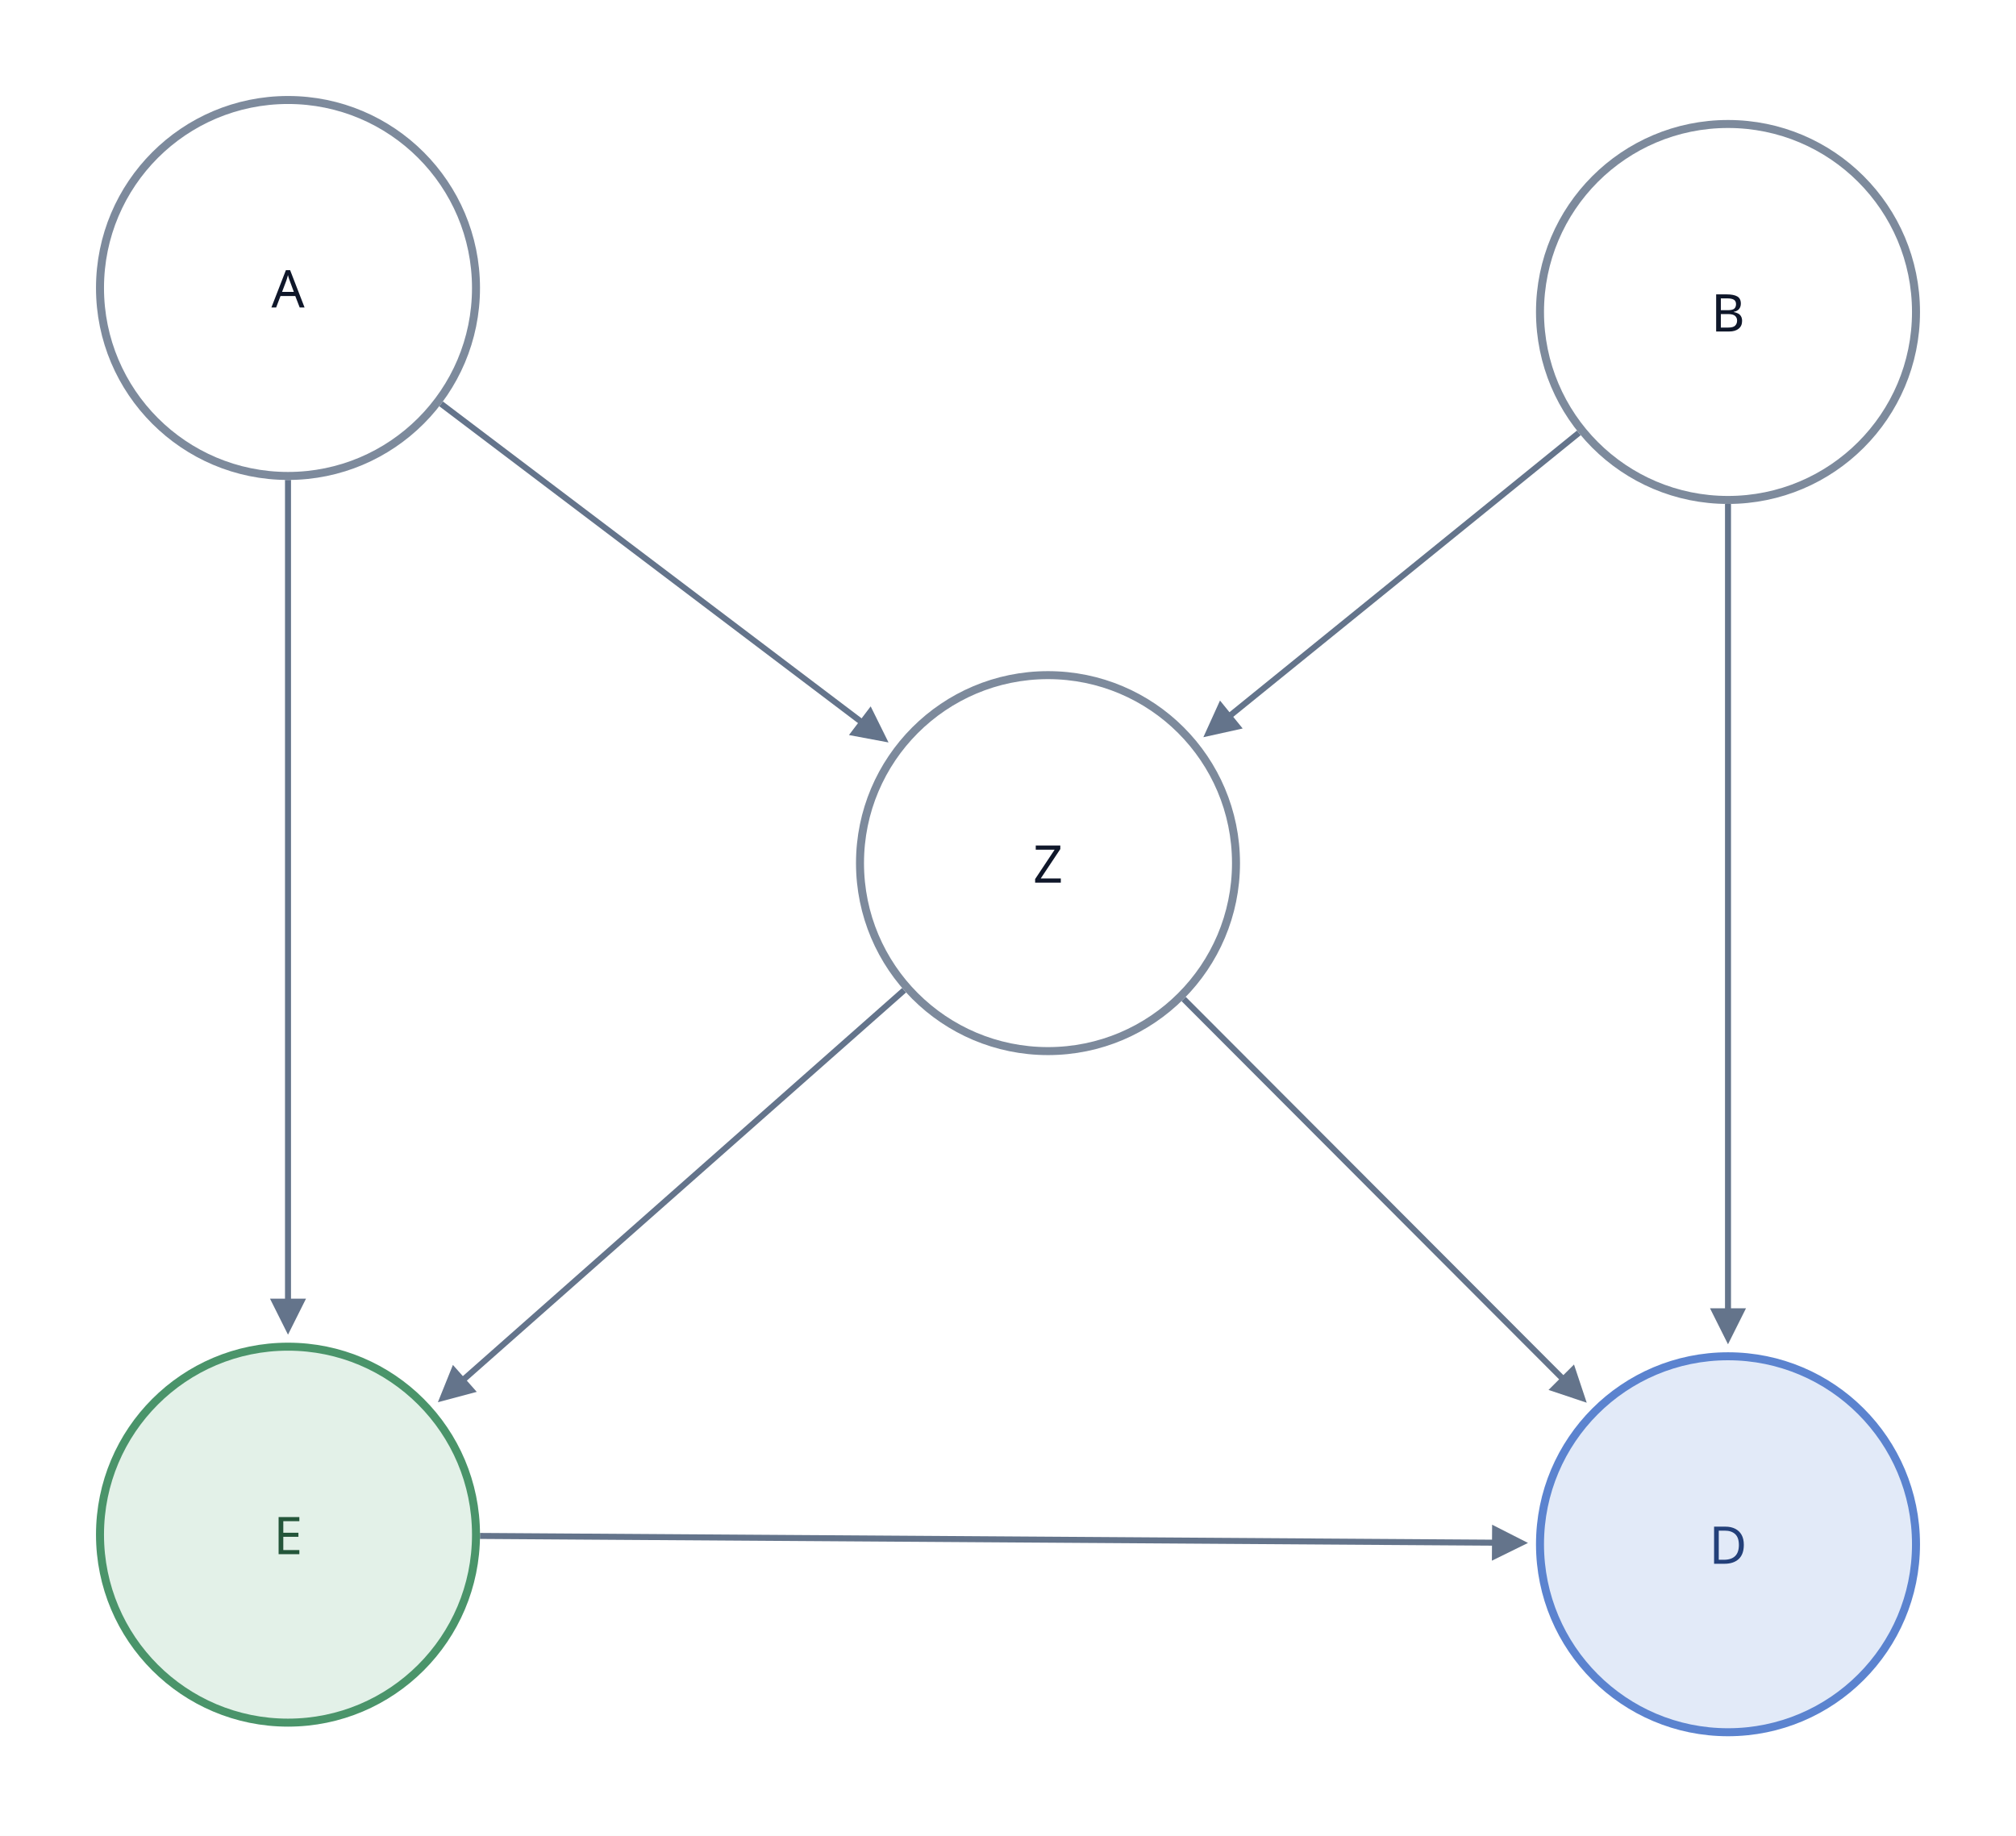
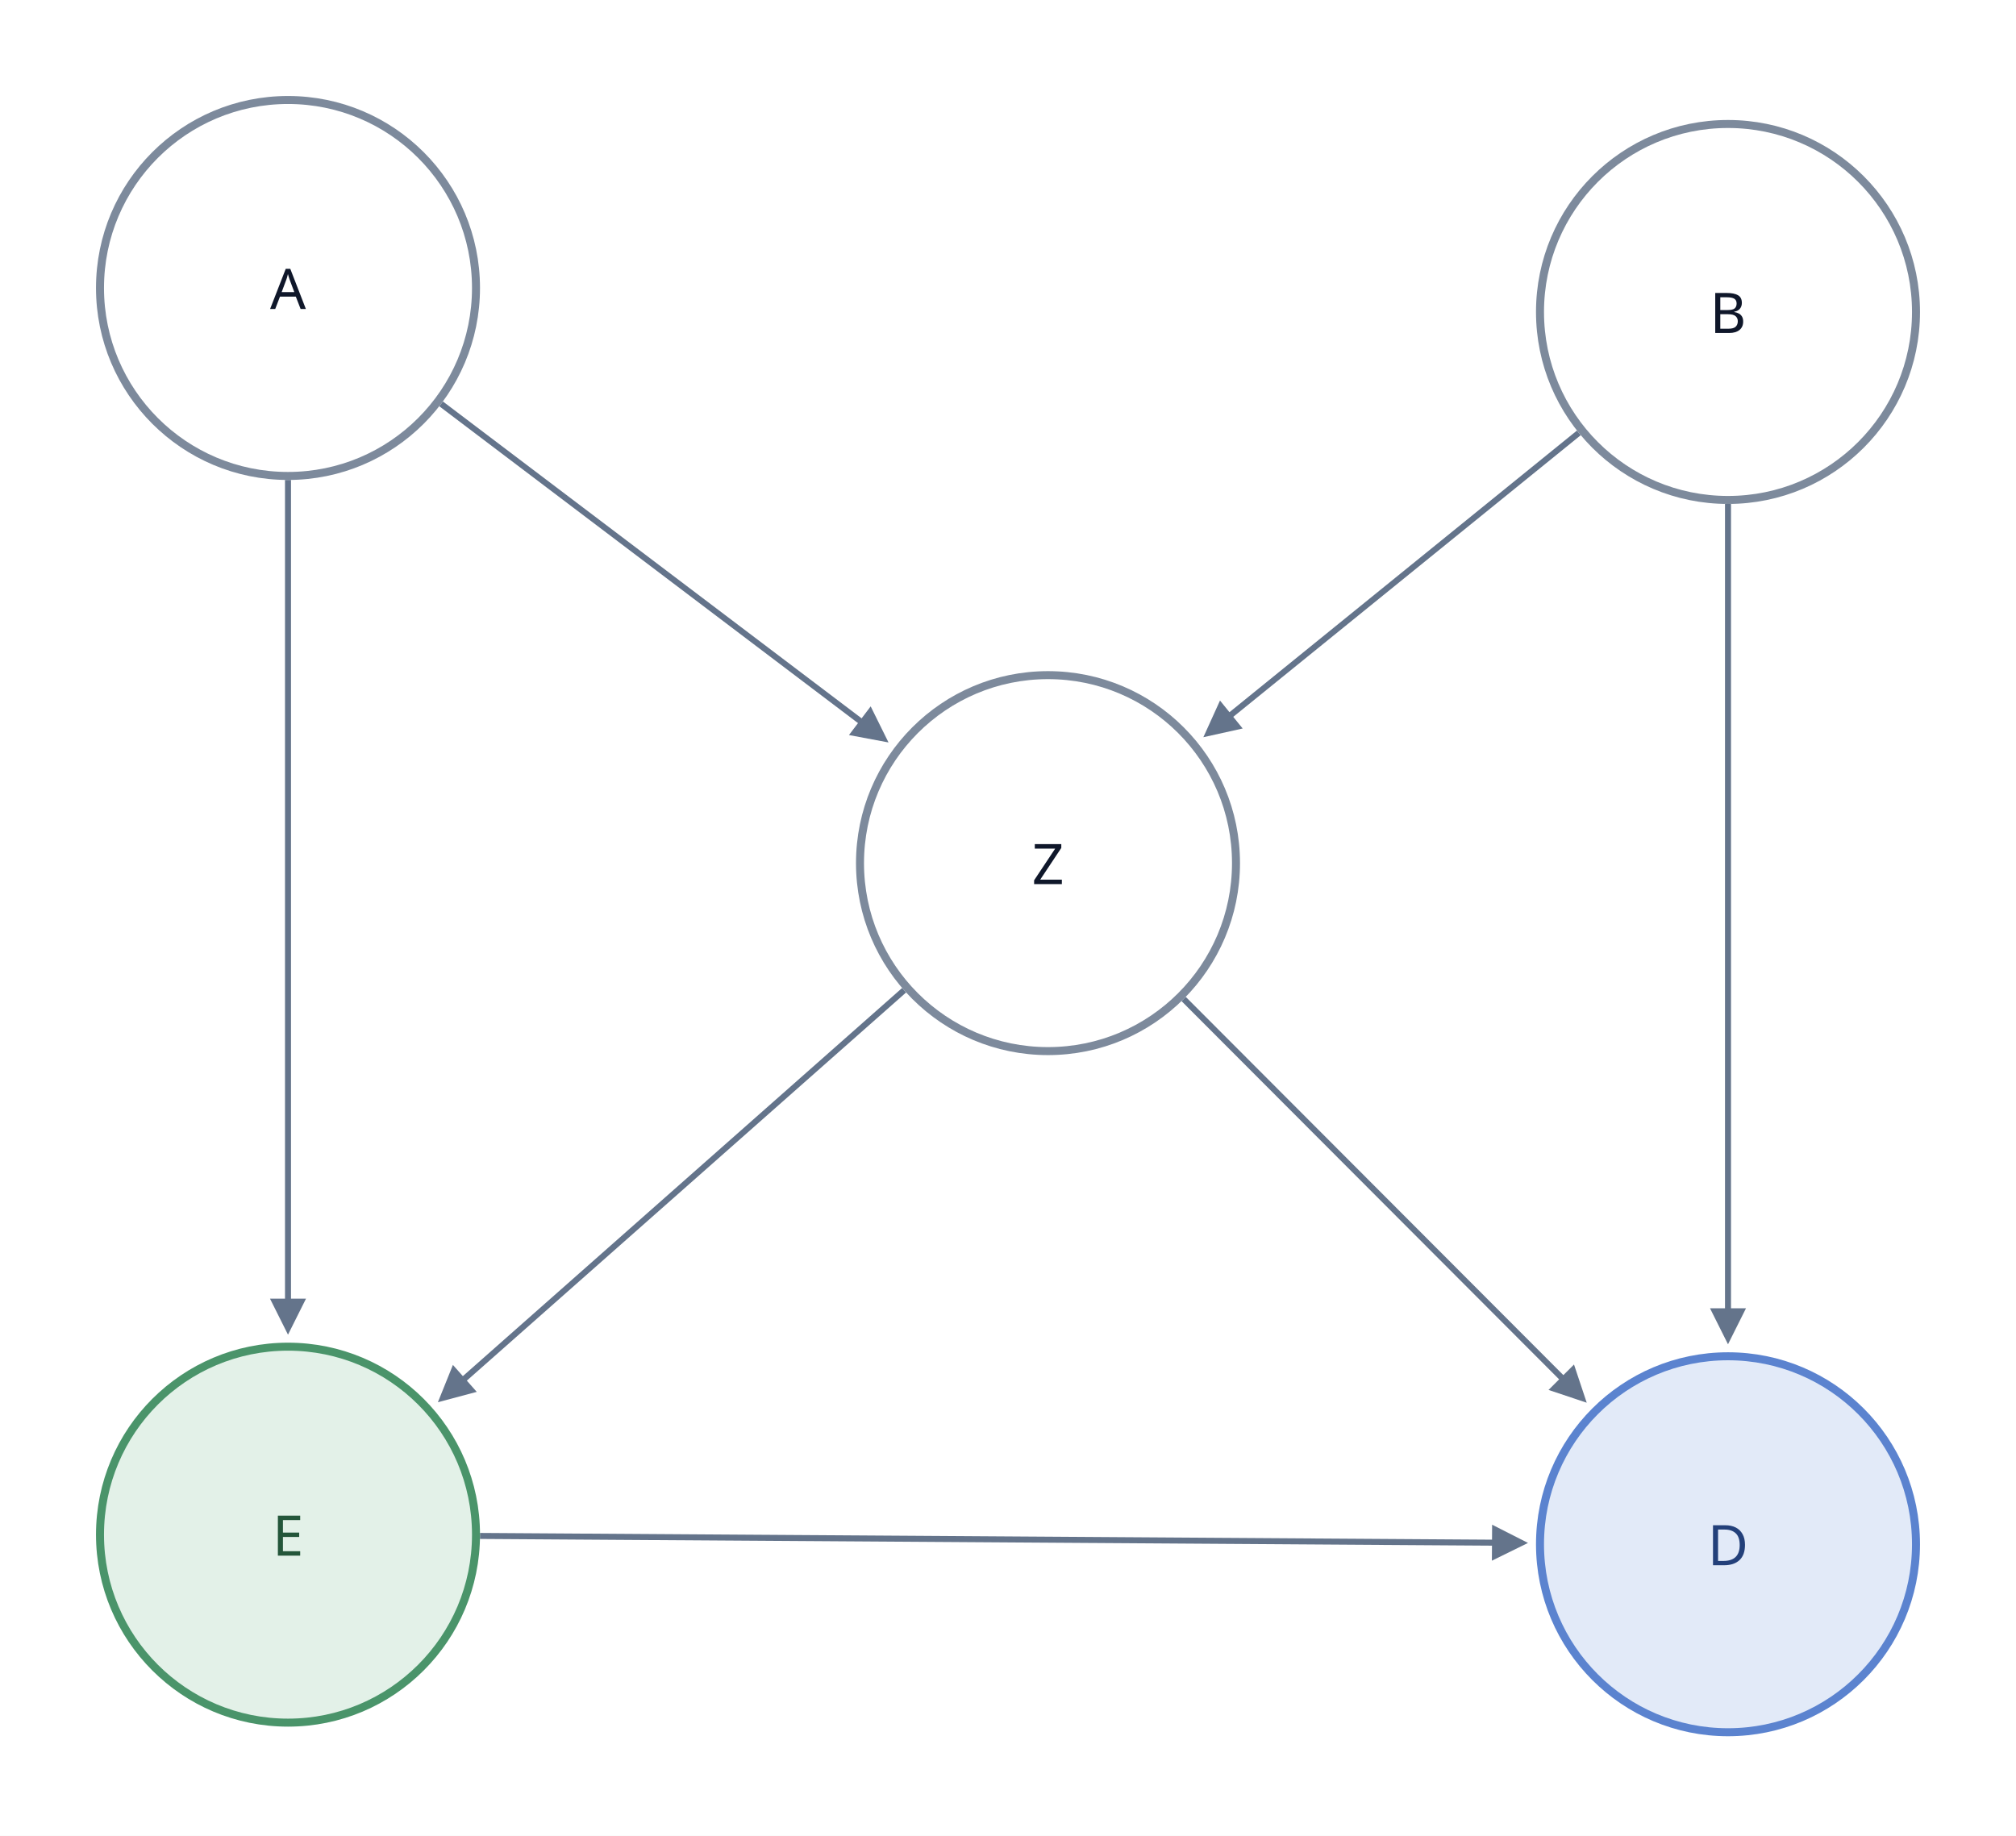
<svg xmlns="http://www.w3.org/2000/svg" width="504" height="459" viewBox="0 0 504 459">
  <rect width="504" height="459" fill="#ffffff" />
  <line x1="72" y1="120" x2="72" y2="325.7" stroke="#64748b" stroke-width="1.5" />
  <path d="M72,333.7 L67.5,324.7 L76.5,324.7 Z" fill="#64748b" />
  <line x1="110.27" y1="100.97" x2="215.75" y2="180.8" stroke="#64748b" stroke-width="1.5" />
  <path d="M222.13,185.63 L212.24,183.78 L217.67,176.61 Z" fill="#64748b" />
  <line x1="432" y1="126" x2="432" y2="328.1" stroke="#64748b" stroke-width="1.5" />
  <path d="M432,336.1 L427.5,327.1 L436.5,327.1 Z" fill="#64748b" />
  <line x1="394.71" y1="108.23" x2="307.06" y2="179.28" stroke="#64748b" stroke-width="1.5" />
  <path d="M300.84,184.32 L305,175.15 L310.67,182.14 Z" fill="#64748b" />
  <line x1="120" y1="384.02" x2="374" y2="385.71" stroke="#64748b" stroke-width="1.5" />
  <path d="M382,385.77 L372.97,390.21 L373.03,381.21 Z" fill="#64748b" />
  <line x1="295.91" y1="249.77" x2="391.02" y2="345.05" stroke="#64748b" stroke-width="1.5" />
  <path d="M396.68,350.71 L387.13,347.52 L393.5,341.16 Z" fill="#64748b" />
  <line x1="226.03" y1="247.58" x2="115.46" y2="345.29" stroke="#64748b" stroke-width="1.5" />
  <path d="M109.47,350.59 L113.23,341.26 L119.19,348 Z" fill="#64748b" />
-   <g font-family="'IBM Plex Sans', system-ui, sans-serif" font-size="13" font-weight="500" text-anchor="middle">
-     <circle cx="72" cy="72" r="47" fill="#ffffff" stroke="#7d8a9c" stroke-width="2" />
-     <text x="72" y="76.88" fill="#0f172a">A</text>
-     <circle cx="432" cy="78" r="47" fill="#ffffff" stroke="#7d8a9c" stroke-width="2" />
-     <text x="432" y="82.88" fill="#0f172a">B</text>
-     <circle cx="432" cy="386.1" r="47" fill="#e2eaf8" stroke="#5b83cf" stroke-width="2" />
-     <text x="432" y="390.98" fill="#23407a">D</text>
-     <circle cx="72" cy="383.7" r="47" fill="#e3f1e8" stroke="#4a946a" stroke-width="2" />
-     <text x="72" y="388.58" fill="#24563a">E</text>
-     <circle cx="262" cy="215.8" r="47" fill="#ffffff" stroke="#7d8a9c" stroke-width="2" />
-     <text x="262" y="220.68" fill="#0f172a">Z</text>
+   <circle cx="72" cy="72" r="47" fill="#ffffff" stroke="#7d8a9c" stroke-width="2" />
+   <g font-family="'IBM Plex Sans', system-ui, sans-serif" font-size="14" font-weight="500" text-anchor="middle">
+     <text x="72" y="77.25" fill="#0f172a">A</text>
+   </g>
+   <circle cx="432" cy="78" r="47" fill="#ffffff" stroke="#7d8a9c" stroke-width="2" />
+   <g font-family="'IBM Plex Sans', system-ui, sans-serif" font-size="14" font-weight="500" text-anchor="middle">
+     <text x="432" y="83.25" fill="#0f172a">B</text>
+   </g>
+   <circle cx="432" cy="386.1" r="47" fill="#e2eaf8" stroke="#5b83cf" stroke-width="2" />
+   <g font-family="'IBM Plex Sans', system-ui, sans-serif" font-size="14" font-weight="500" text-anchor="middle">
+     <text x="432" y="391.35" fill="#23407a">D</text>
+   </g>
+   <circle cx="72" cy="383.7" r="47" fill="#e3f1e8" stroke="#4a946a" stroke-width="2" />
+   <g font-family="'IBM Plex Sans', system-ui, sans-serif" font-size="14" font-weight="500" text-anchor="middle">
+     <text x="72" y="388.95" fill="#24563a">E</text>
+   </g>
+   <circle cx="262" cy="215.8" r="47" fill="#ffffff" stroke="#7d8a9c" stroke-width="2" />
+   <g font-family="'IBM Plex Sans', system-ui, sans-serif" font-size="14" font-weight="500" text-anchor="middle">
+     <text x="262" y="221.05" fill="#0f172a">Z</text>
  </g>
</svg>
